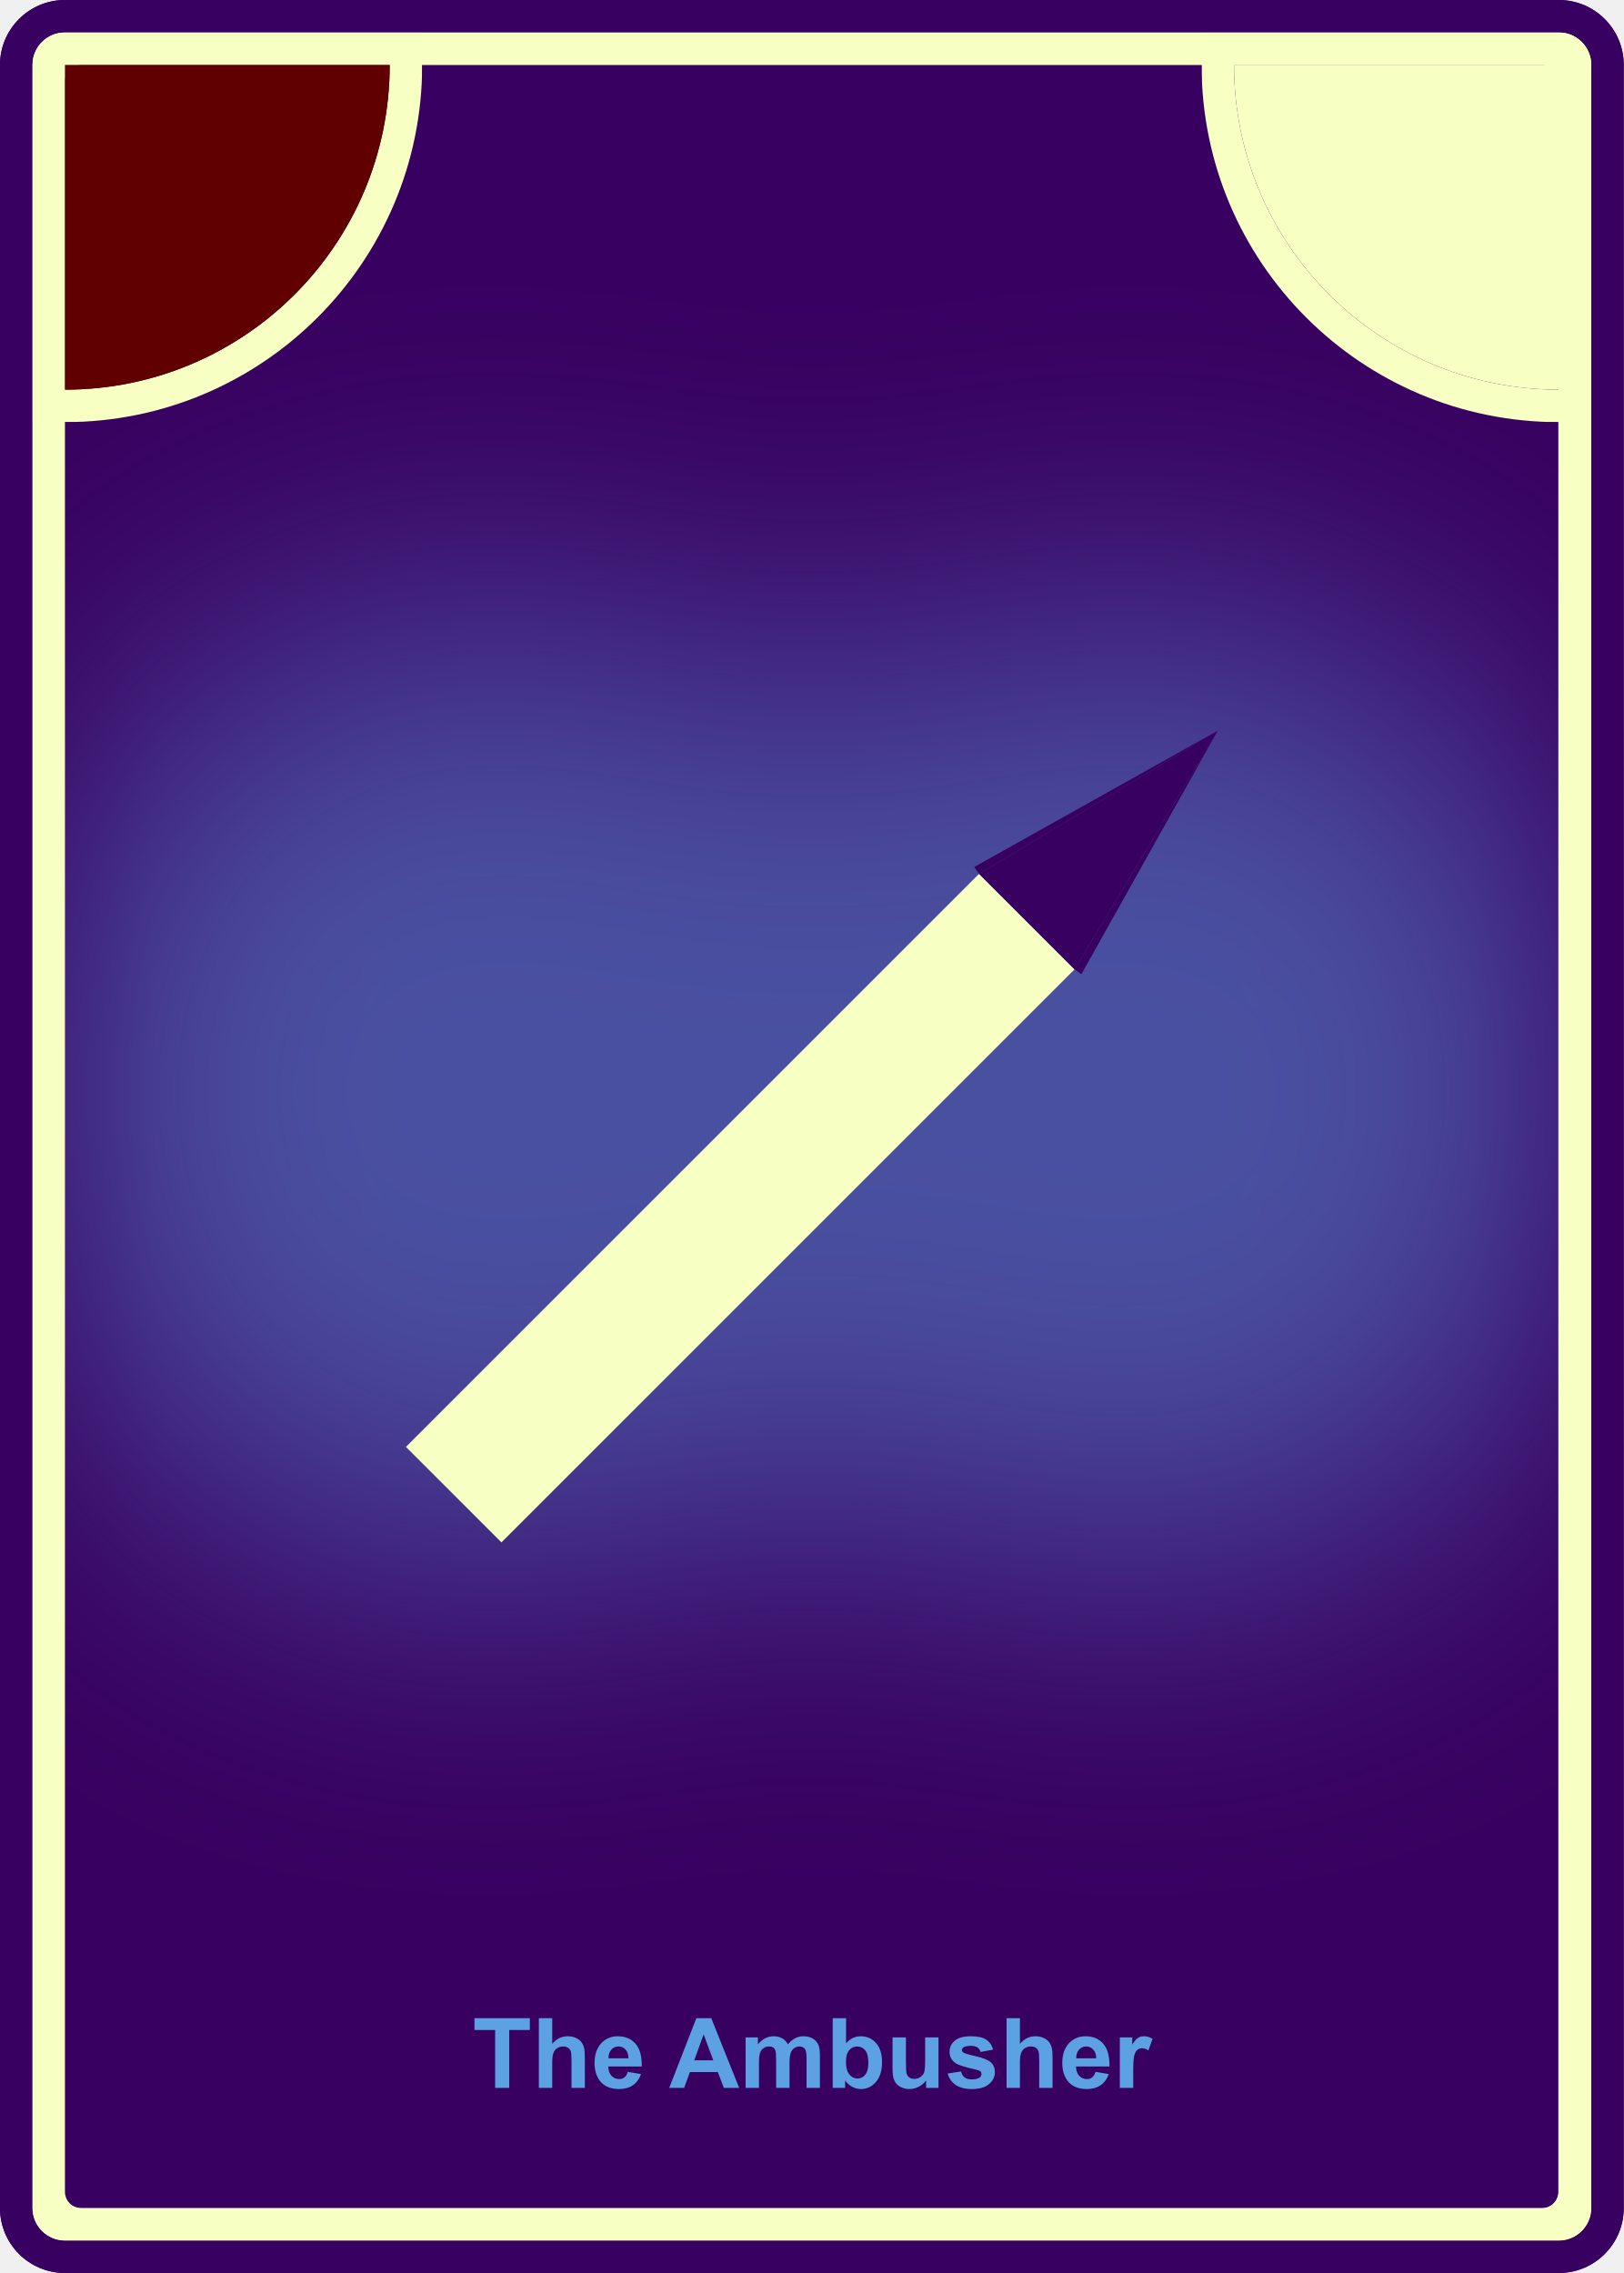
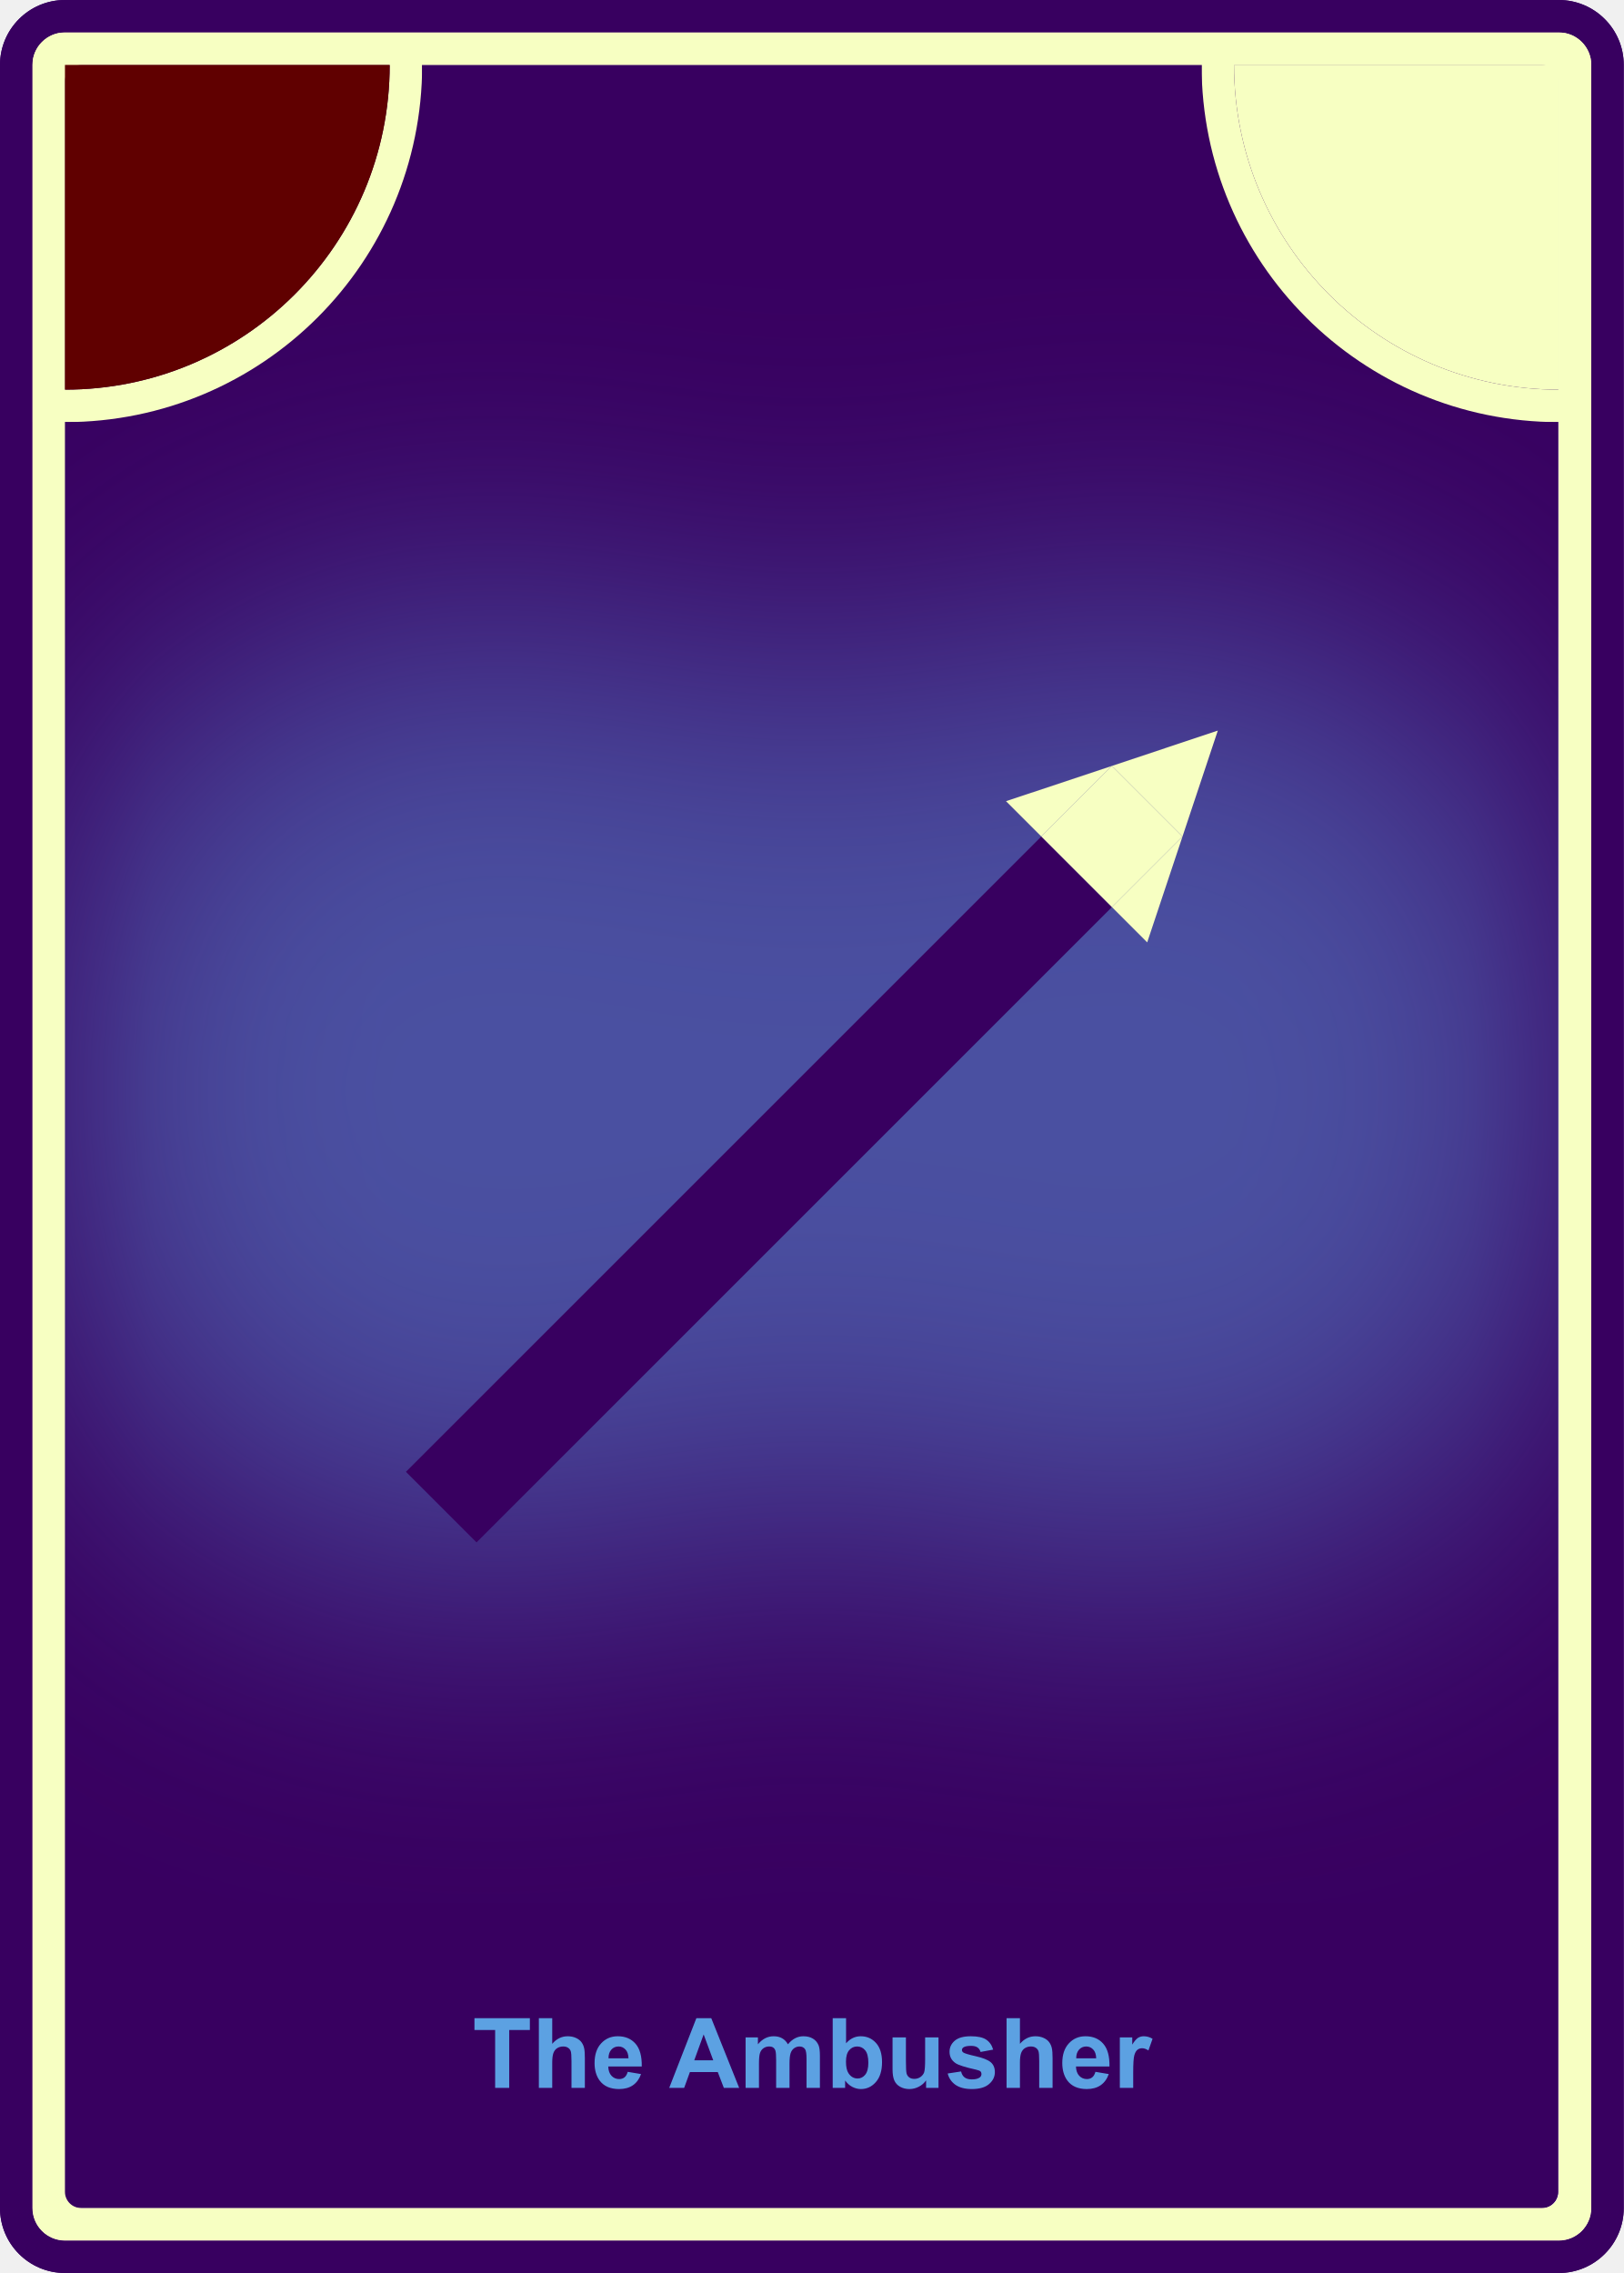
<svg xmlns="http://www.w3.org/2000/svg" width="500" height="700" viewBox="0 0 500 700" fill="none">
  <g clip-path="url(#clip0_723_251)">
    <rect x="19.791" y="20" width="460" height="660" rx="5" fill="#380060" />
    <rect x="19.791" y="20" width="460" height="660" rx="5" fill="#380060" />
    <g filter="url(#filter0_f_723_251)">
      <path d="M349.791 186C432.634 186 499.791 253.157 499.791 336C499.791 418.843 432.634 486 349.791 486C311.372 486 276.329 471.555 249.791 447.802C223.253 471.555 188.21 486 149.791 486C66.948 486 -0.209 418.843 -0.209 336C-0.209 253.157 66.948 186 149.791 186C188.209 186 223.253 200.445 249.791 224.197C276.329 200.445 311.373 186 349.791 186Z" fill="#5CA1E2" fill-opacity="0.5" />
    </g>
-     <path d="M480 0C491.046 5.79832e-06 500 8.954 500 20V680C500 691.046 491.046 700 480 700H20C8.954 700 6.04031e-08 691.046 0 680V20C0 8.954 8.954 0 20 0H480ZM20 10C14.477 10 10 14.477 10 20V680C10 685.523 14.477 690 20 690H480C485.523 690 490 685.523 490 680V20C490 14.477 485.523 10 480 10H20Z" fill="#380060" />
-     <mask id="path-5-outside-1_723_251" maskUnits="userSpaceOnUse" x="10" y="10" width="120" height="120" fill="black">
+     <path d="M480 0C491.046 0 500 8.954 500 20V680C500 691.046 491.046 700 480 700H20C8.954 700 0 691.046 0 680V20C0 8.954 8.954 0 20 0H480ZM20 10C14.477 10 10 14.477 10 20V680C10 685.523 14.477 690 20 690H480C485.523 690 490 685.523 490 680V20C490 14.477 485.523 10 480 10H20Z" fill="#380060" />
+     <mask id="stroke0_723_251" maskUnits="userSpaceOnUse" x="10" y="10" width="120" height="120" fill="black">
      <rect fill="white" x="10" y="10" width="120" height="120" />
      <path d="M120 20C120 75.228 75.228 120 20 120V20H120Z" />
    </mask>
-     <path d="M120 20H130V10H120V20ZM20 120H10V130H20V120ZM20 20V10H10V20H20ZM120 20H110C110 69.706 69.706 110 20 110V120V130C80.751 130 130 80.751 130 20H120ZM20 120H30V20H20H10V120H20ZM20 20V30H120V20V10H20V20Z" fill="#F7FFC2" mask="url(#path-5-outside-1_723_251)" />
+     <path d="M120 20C120 75.228 75.228 120 20 120V20H120Z" stroke-width="20" stroke="#F7FFC2" mask="url(#stroke0_723_251)" />
    <path d="M152.471 643V625.158H146.099V621.525H163.164V625.158H156.807V643H152.471ZM170.049 621.525V629.421C171.377 627.868 172.964 627.092 174.81 627.092C175.757 627.092 176.611 627.268 177.373 627.619C178.135 627.971 178.706 628.42 179.087 628.967C179.478 629.514 179.741 630.119 179.878 630.783C180.024 631.447 180.098 632.478 180.098 633.874V643H175.981V634.782C175.981 633.151 175.903 632.116 175.747 631.677C175.591 631.237 175.312 630.891 174.912 630.637C174.521 630.373 174.028 630.241 173.433 630.241C172.749 630.241 172.139 630.407 171.602 630.739C171.064 631.071 170.669 631.574 170.415 632.248C170.171 632.912 170.049 633.898 170.049 635.207V643H165.933V621.525H170.049ZM193.296 638.049L197.397 638.737C196.87 640.241 196.035 641.389 194.893 642.18C193.76 642.961 192.339 643.352 190.63 643.352C187.925 643.352 185.923 642.468 184.624 640.7C183.599 639.284 183.086 637.497 183.086 635.339C183.086 632.761 183.76 630.744 185.107 629.289C186.455 627.824 188.159 627.092 190.22 627.092C192.534 627.092 194.36 627.858 195.698 629.392C197.036 630.915 197.676 633.254 197.617 636.408H187.305C187.334 637.629 187.666 638.581 188.301 639.265C188.936 639.938 189.727 640.275 190.674 640.275C191.318 640.275 191.86 640.1 192.3 639.748C192.739 639.396 193.071 638.83 193.296 638.049ZM193.53 633.889C193.501 632.697 193.193 631.794 192.607 631.179C192.021 630.554 191.309 630.241 190.469 630.241C189.57 630.241 188.828 630.568 188.242 631.223C187.656 631.877 187.368 632.766 187.378 633.889H193.53ZM227.617 643H222.9L221.025 638.122H212.441L210.669 643H206.069L214.434 621.525H219.019L227.617 643ZM219.634 634.504L216.675 626.535L213.774 634.504H219.634ZM229.595 627.443H233.389V629.567C234.746 627.917 236.362 627.092 238.237 627.092C239.233 627.092 240.098 627.297 240.83 627.707C241.562 628.117 242.163 628.737 242.632 629.567C243.315 628.737 244.053 628.117 244.844 627.707C245.635 627.297 246.479 627.092 247.378 627.092C248.521 627.092 249.487 627.326 250.278 627.795C251.069 628.254 251.66 628.933 252.051 629.831C252.334 630.495 252.476 631.569 252.476 633.054V643H248.359V634.108C248.359 632.565 248.218 631.569 247.935 631.12C247.554 630.534 246.968 630.241 246.177 630.241C245.601 630.241 245.059 630.417 244.551 630.769C244.043 631.12 243.677 631.638 243.452 632.321C243.228 632.995 243.115 634.064 243.115 635.529V643H238.999V634.475C238.999 632.961 238.926 631.984 238.779 631.545C238.633 631.105 238.403 630.778 238.091 630.563C237.788 630.349 237.373 630.241 236.846 630.241C236.211 630.241 235.64 630.412 235.132 630.754C234.624 631.096 234.258 631.589 234.033 632.233C233.818 632.878 233.711 633.947 233.711 635.441V643H229.595V627.443ZM256.416 643V621.525H260.532V629.26C261.802 627.814 263.306 627.092 265.044 627.092C266.938 627.092 268.506 627.78 269.746 629.157C270.986 630.524 271.606 632.492 271.606 635.061C271.606 637.717 270.972 639.763 269.702 641.198C268.442 642.634 266.909 643.352 265.103 643.352C264.214 643.352 263.335 643.132 262.466 642.692C261.606 642.243 260.864 641.584 260.239 640.715V643H256.416ZM260.503 634.885C260.503 636.496 260.757 637.688 261.265 638.459C261.978 639.553 262.925 640.1 264.106 640.1C265.015 640.1 265.786 639.714 266.421 638.942C267.065 638.161 267.388 636.936 267.388 635.266C267.388 633.488 267.065 632.209 266.421 631.428C265.776 630.637 264.951 630.241 263.945 630.241C262.959 630.241 262.139 630.627 261.484 631.398C260.83 632.16 260.503 633.322 260.503 634.885ZM285.171 643V640.671C284.604 641.501 283.857 642.155 282.93 642.634C282.012 643.112 281.04 643.352 280.015 643.352C278.97 643.352 278.032 643.122 277.202 642.663C276.372 642.204 275.771 641.56 275.4 640.729C275.029 639.899 274.844 638.752 274.844 637.287V627.443H278.96V634.592C278.96 636.779 279.033 638.122 279.18 638.62C279.336 639.108 279.614 639.499 280.015 639.792C280.415 640.075 280.923 640.217 281.538 640.217C282.241 640.217 282.871 640.026 283.428 639.646C283.984 639.255 284.365 638.776 284.57 638.21C284.775 637.634 284.878 636.232 284.878 634.006V627.443H288.994V643H285.171ZM291.821 638.562L295.952 637.932C296.128 638.732 296.484 639.343 297.021 639.763C297.559 640.173 298.311 640.378 299.277 640.378C300.342 640.378 301.143 640.183 301.68 639.792C302.041 639.519 302.222 639.152 302.222 638.693C302.222 638.381 302.124 638.122 301.929 637.917C301.724 637.722 301.265 637.541 300.552 637.375C297.231 636.643 295.127 635.974 294.238 635.368C293.008 634.528 292.393 633.361 292.393 631.867C292.393 630.52 292.925 629.387 293.989 628.469C295.054 627.551 296.704 627.092 298.94 627.092C301.069 627.092 302.651 627.438 303.687 628.132C304.722 628.825 305.435 629.851 305.825 631.208L301.943 631.926C301.777 631.32 301.46 630.856 300.991 630.534C300.532 630.212 299.873 630.051 299.014 630.051C297.93 630.051 297.153 630.202 296.685 630.505C296.372 630.72 296.216 630.998 296.216 631.34C296.216 631.633 296.353 631.882 296.626 632.087C296.997 632.36 298.276 632.746 300.464 633.244C302.661 633.742 304.194 634.353 305.063 635.075C305.923 635.808 306.353 636.828 306.353 638.137C306.353 639.562 305.757 640.788 304.565 641.813C303.374 642.839 301.611 643.352 299.277 643.352C297.158 643.352 295.479 642.922 294.238 642.062C293.008 641.203 292.202 640.036 291.821 638.562ZM314.072 621.525V629.421C315.4 627.868 316.987 627.092 318.833 627.092C319.78 627.092 320.635 627.268 321.396 627.619C322.158 627.971 322.729 628.42 323.11 628.967C323.501 629.514 323.765 630.119 323.901 630.783C324.048 631.447 324.121 632.478 324.121 633.874V643H320.005V634.782C320.005 633.151 319.927 632.116 319.771 631.677C319.614 631.237 319.336 630.891 318.936 630.637C318.545 630.373 318.052 630.241 317.456 630.241C316.772 630.241 316.162 630.407 315.625 630.739C315.088 631.071 314.692 631.574 314.438 632.248C314.194 632.912 314.072 633.898 314.072 635.207V643H309.956V621.525H314.072ZM337.319 638.049L341.421 638.737C340.894 640.241 340.059 641.389 338.916 642.18C337.783 642.961 336.362 643.352 334.653 643.352C331.948 643.352 329.946 642.468 328.647 640.7C327.622 639.284 327.109 637.497 327.109 635.339C327.109 632.761 327.783 630.744 329.131 629.289C330.479 627.824 332.183 627.092 334.243 627.092C336.558 627.092 338.384 627.858 339.722 629.392C341.06 630.915 341.699 633.254 341.641 636.408H331.328C331.357 637.629 331.689 638.581 332.324 639.265C332.959 639.938 333.75 640.275 334.697 640.275C335.342 640.275 335.884 640.1 336.323 639.748C336.763 639.396 337.095 638.83 337.319 638.049ZM337.554 633.889C337.524 632.697 337.217 631.794 336.631 631.179C336.045 630.554 335.332 630.241 334.492 630.241C333.594 630.241 332.852 630.568 332.266 631.223C331.68 631.877 331.392 632.766 331.401 633.889H337.554ZM348.95 643H344.834V627.443H348.657V629.655C349.312 628.61 349.897 627.922 350.415 627.59C350.942 627.258 351.538 627.092 352.202 627.092C353.14 627.092 354.043 627.351 354.912 627.868L353.638 631.457C352.944 631.008 352.3 630.783 351.704 630.783C351.128 630.783 350.64 630.944 350.239 631.267C349.839 631.579 349.521 632.15 349.287 632.98C349.062 633.811 348.95 635.549 348.95 638.195V643Z" fill="#5CA1E2" />
-     <mask id="path-8-outside-2_723_251" maskUnits="userSpaceOnUse" x="370" y="10" width="120" height="120" fill="black">
+     <path d="M480 120C424.772 120 380 75.228 380 20H480V120Z" fill="#F7FFC2" />
+     <mask id="stroke1_723_251" maskUnits="userSpaceOnUse" x="370" y="10" width="120" height="120" fill="black">
      <rect fill="white" x="370" y="10" width="120" height="120" />
      <path d="M480 120C424.772 120 380 75.228 380 20H480V120Z" />
    </mask>
-     <path d="M480 120C424.772 120 380 75.228 380 20H480V120Z" fill="#F7FFC2" />
-     <path d="M480 120V130H490V120H480ZM380 20V10H370V20H380ZM480 20H490V10H480V20ZM480 120V110C430.294 110 390 69.706 390 20H380H370C370 80.751 419.249 130 480 130V120ZM380 20V30H480V20V10H380V20ZM480 20H470V120H480H490V20H480Z" fill="#F7FFC2" mask="url(#path-8-outside-2_723_251)" />
-     <path d="M480 0C491.046 5.79832e-06 500 8.954 500 20V680C500 691.046 491.046 700 480 700H20C8.954 700 6.04031e-08 691.046 0 680V20C0 8.954 8.954 0 20 0H480ZM20 10C14.477 10 10 14.477 10 20V680C10 685.523 14.477 690 20 690H480C485.523 690 490 685.523 490 680V20C490 14.477 485.523 10 480 10H20Z" fill="#380060" />
+     <path d="M480 120C424.772 120 380 75.228 380 20H480V120Z" stroke-width="20" stroke="#F7FFC2" mask="url(#stroke1_723_251)" />
+     <path d="M480 0C491.046 0 500 8.954 500 20V680C500 691.046 491.046 700 480 700H20C8.954 700 0 691.046 0 680V20C0 8.954 8.954 0 20 0H480ZM20 10C14.477 10 10 14.477 10 20V680C10 685.523 14.477 690 20 690H480C485.523 690 490 685.523 490 680V20C490 14.477 485.523 10 480 10H20Z" fill="#380060" />
    <path d="M480 10C485.523 10 490 14.477 490 20V680C490 685.523 485.523 690 480 690H20C14.477 690 10 685.523 10 680V20C10 14.477 14.477 10 20 10H480ZM25 20C22.239 20 20 22.239 20 25V675C20 677.761 22.239 680 25 680H475C477.761 680 480 677.761 480 675V25C480 22.239 477.761 20 475 20H25Z" fill="#F7FFC2" />
    <path d="M120 20C120 75.228 75.228 120 20 120V20H120Z" fill="#600000" />
-     <path d="M301.47 269.118L330.882 298.53L154.412 475L125 445.588L301.47 269.118Z" fill="#F7FFC2" />
-     <path d="M375 225L330.882 298.53L301.47 269.118L375 225Z" fill="#380060" />
-     <path d="M375 225L330.882 298.53L333 300L375 225Z" fill="#380060" />
-     <path d="M301.47 269.118L375 225L300 267L301.47 269.118Z" fill="#380060" />
+     <path d="M125 453.261L146.739 475L342.391 279.348L320.652 257.609L125 453.261Z" fill="#380060" />
+     <path d="M353.261 290.217L364.13 257.609L342.391 279.348L353.261 290.217Z" fill="#F7FFC2" />
+     <path d="M375 225L342.391 235.87L364.13 257.609L375 225Z" fill="#F7FFC2" />
+     <path d="M342.391 235.87L309.783 246.739L320.652 257.609L342.391 235.87Z" fill="#F7FFC2" />
+     <path d="M364.13 257.609L342.391 235.87L320.652 257.609L342.391 279.348L364.13 257.609Z" fill="#F7FFC2" />
  </g>
  <defs>
    <filter id="filter0_f_723_251" x="-100.209" y="86" width="700" height="500" filterUnits="userSpaceOnUse" color-interpolation-filters="sRGB">
      <feFlood flood-opacity="0" result="BackgroundImageFix" />
      <feBlend mode="normal" in="SourceGraphic" in2="BackgroundImageFix" result="shape" />
      <feGaussianBlur stdDeviation="50" result="effect1_foregroundBlur_723_251" />
    </filter>
    <clipPath id="clip0_723_251">
      <rect width="500" height="700" fill="white" />
    </clipPath>
  </defs>
</svg>
